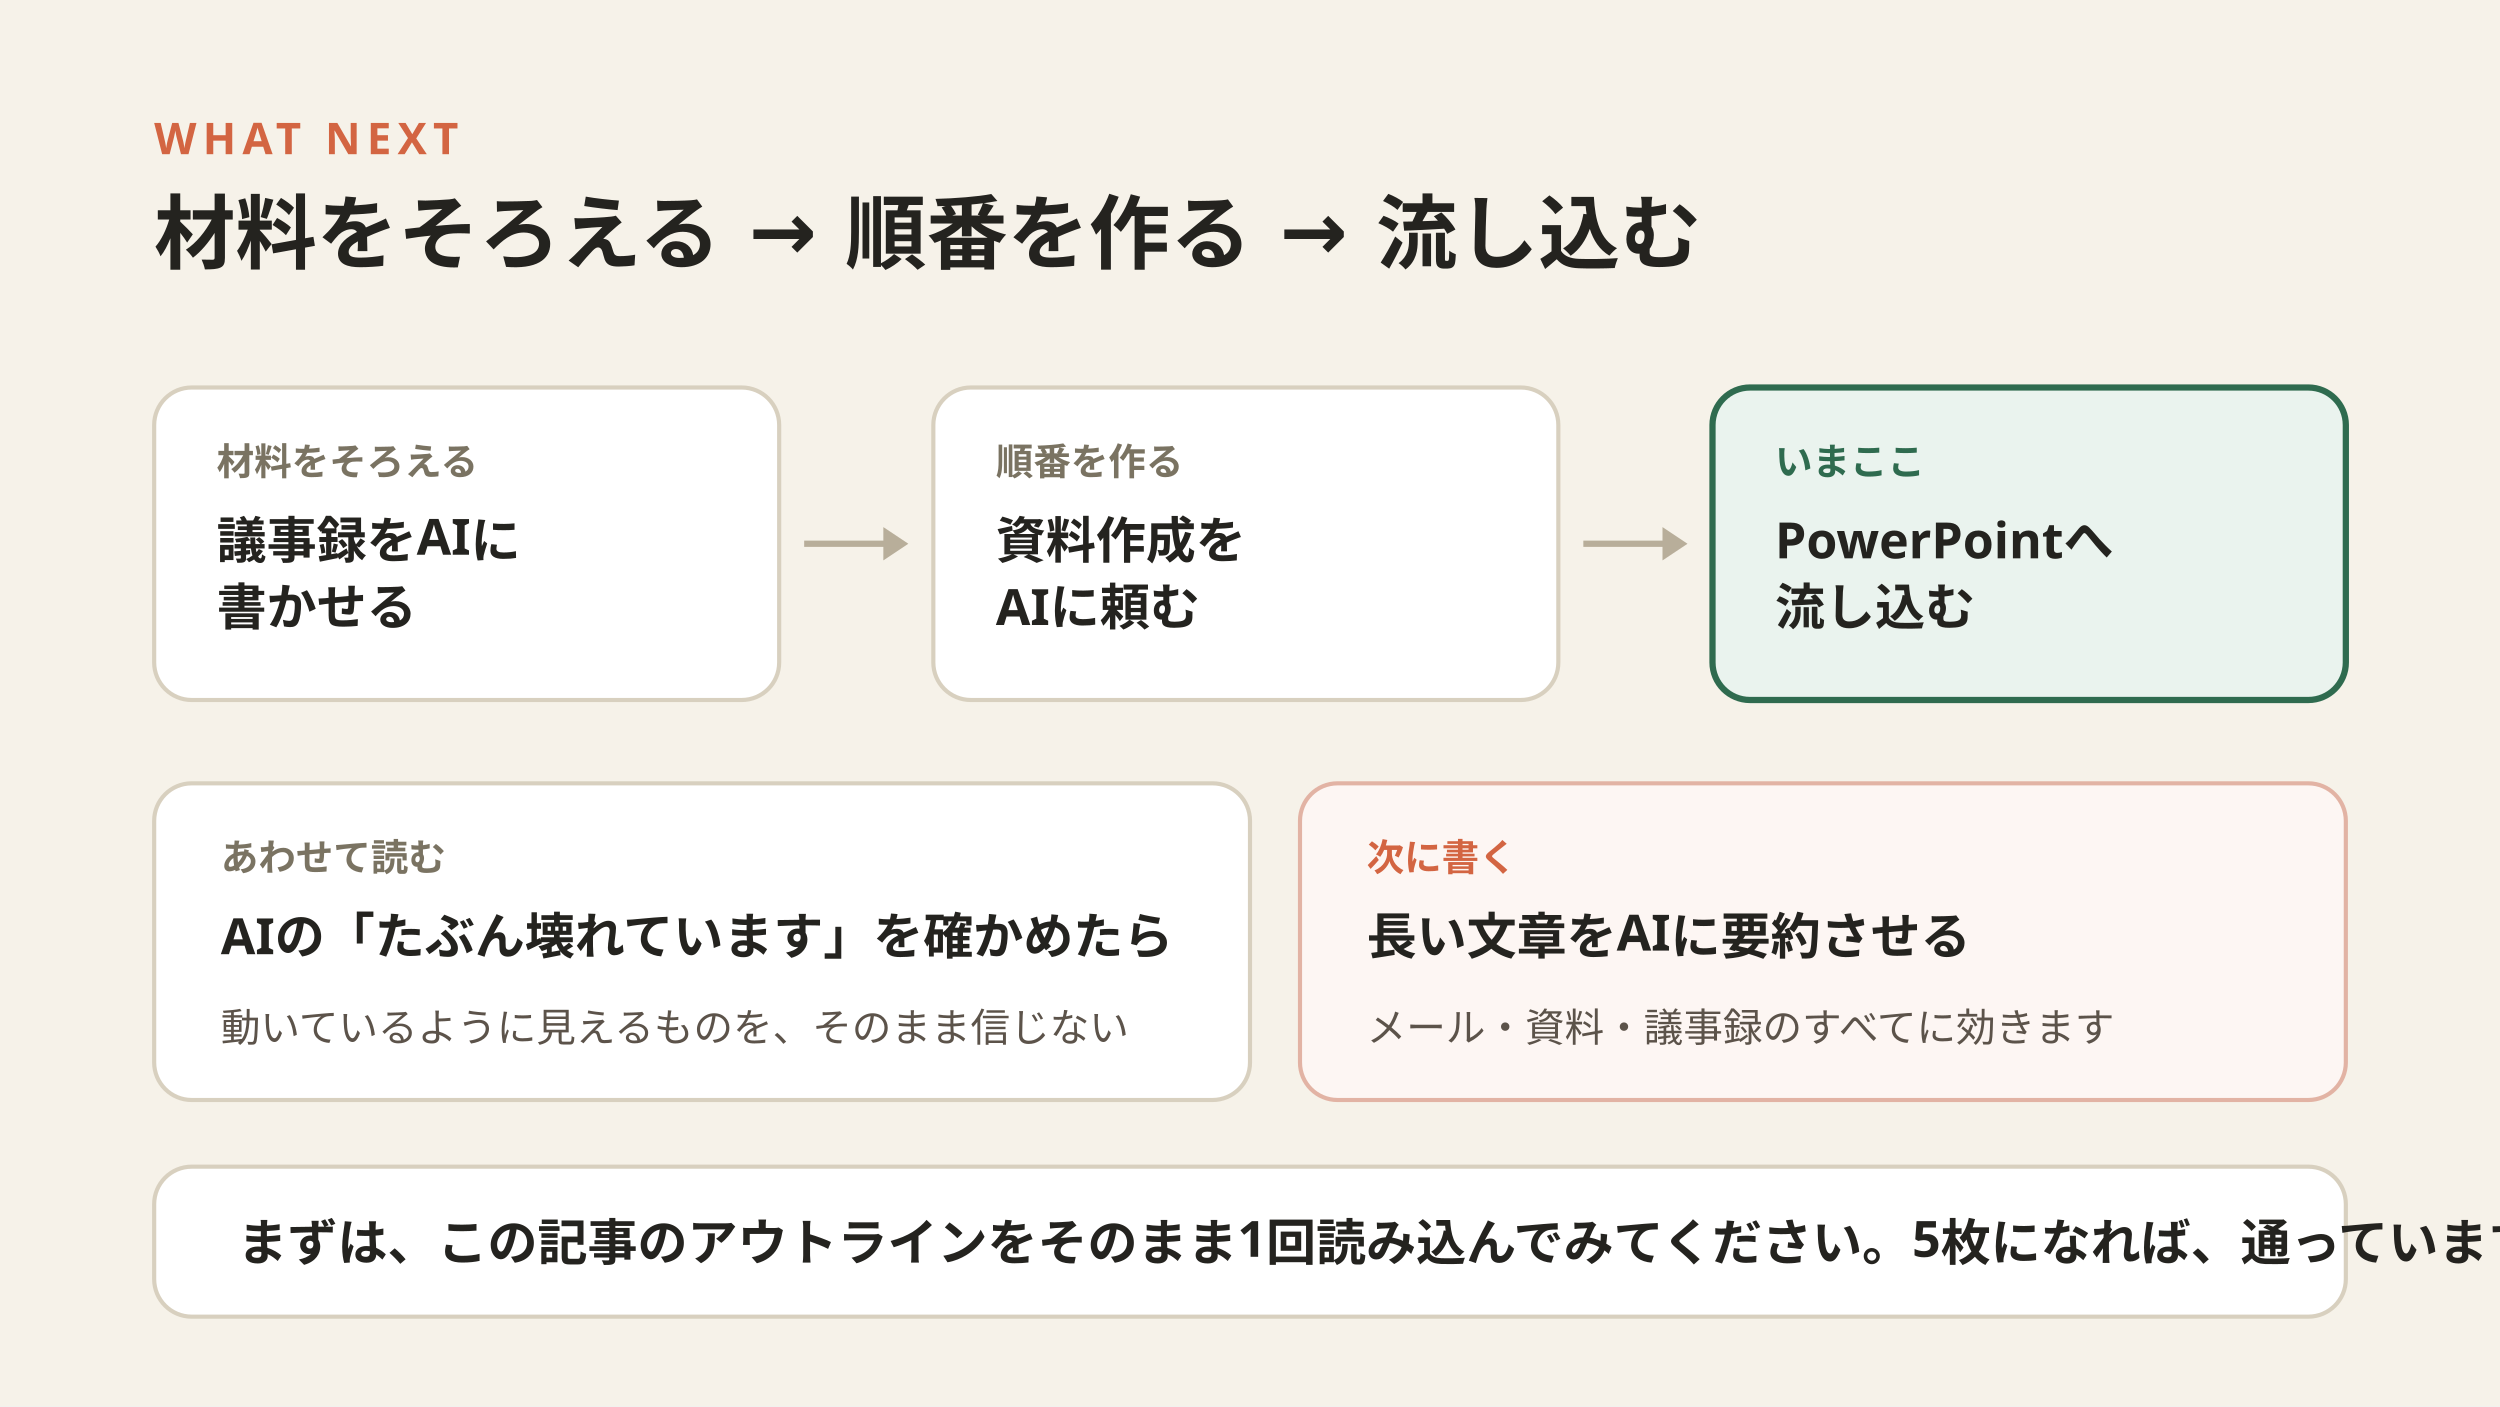
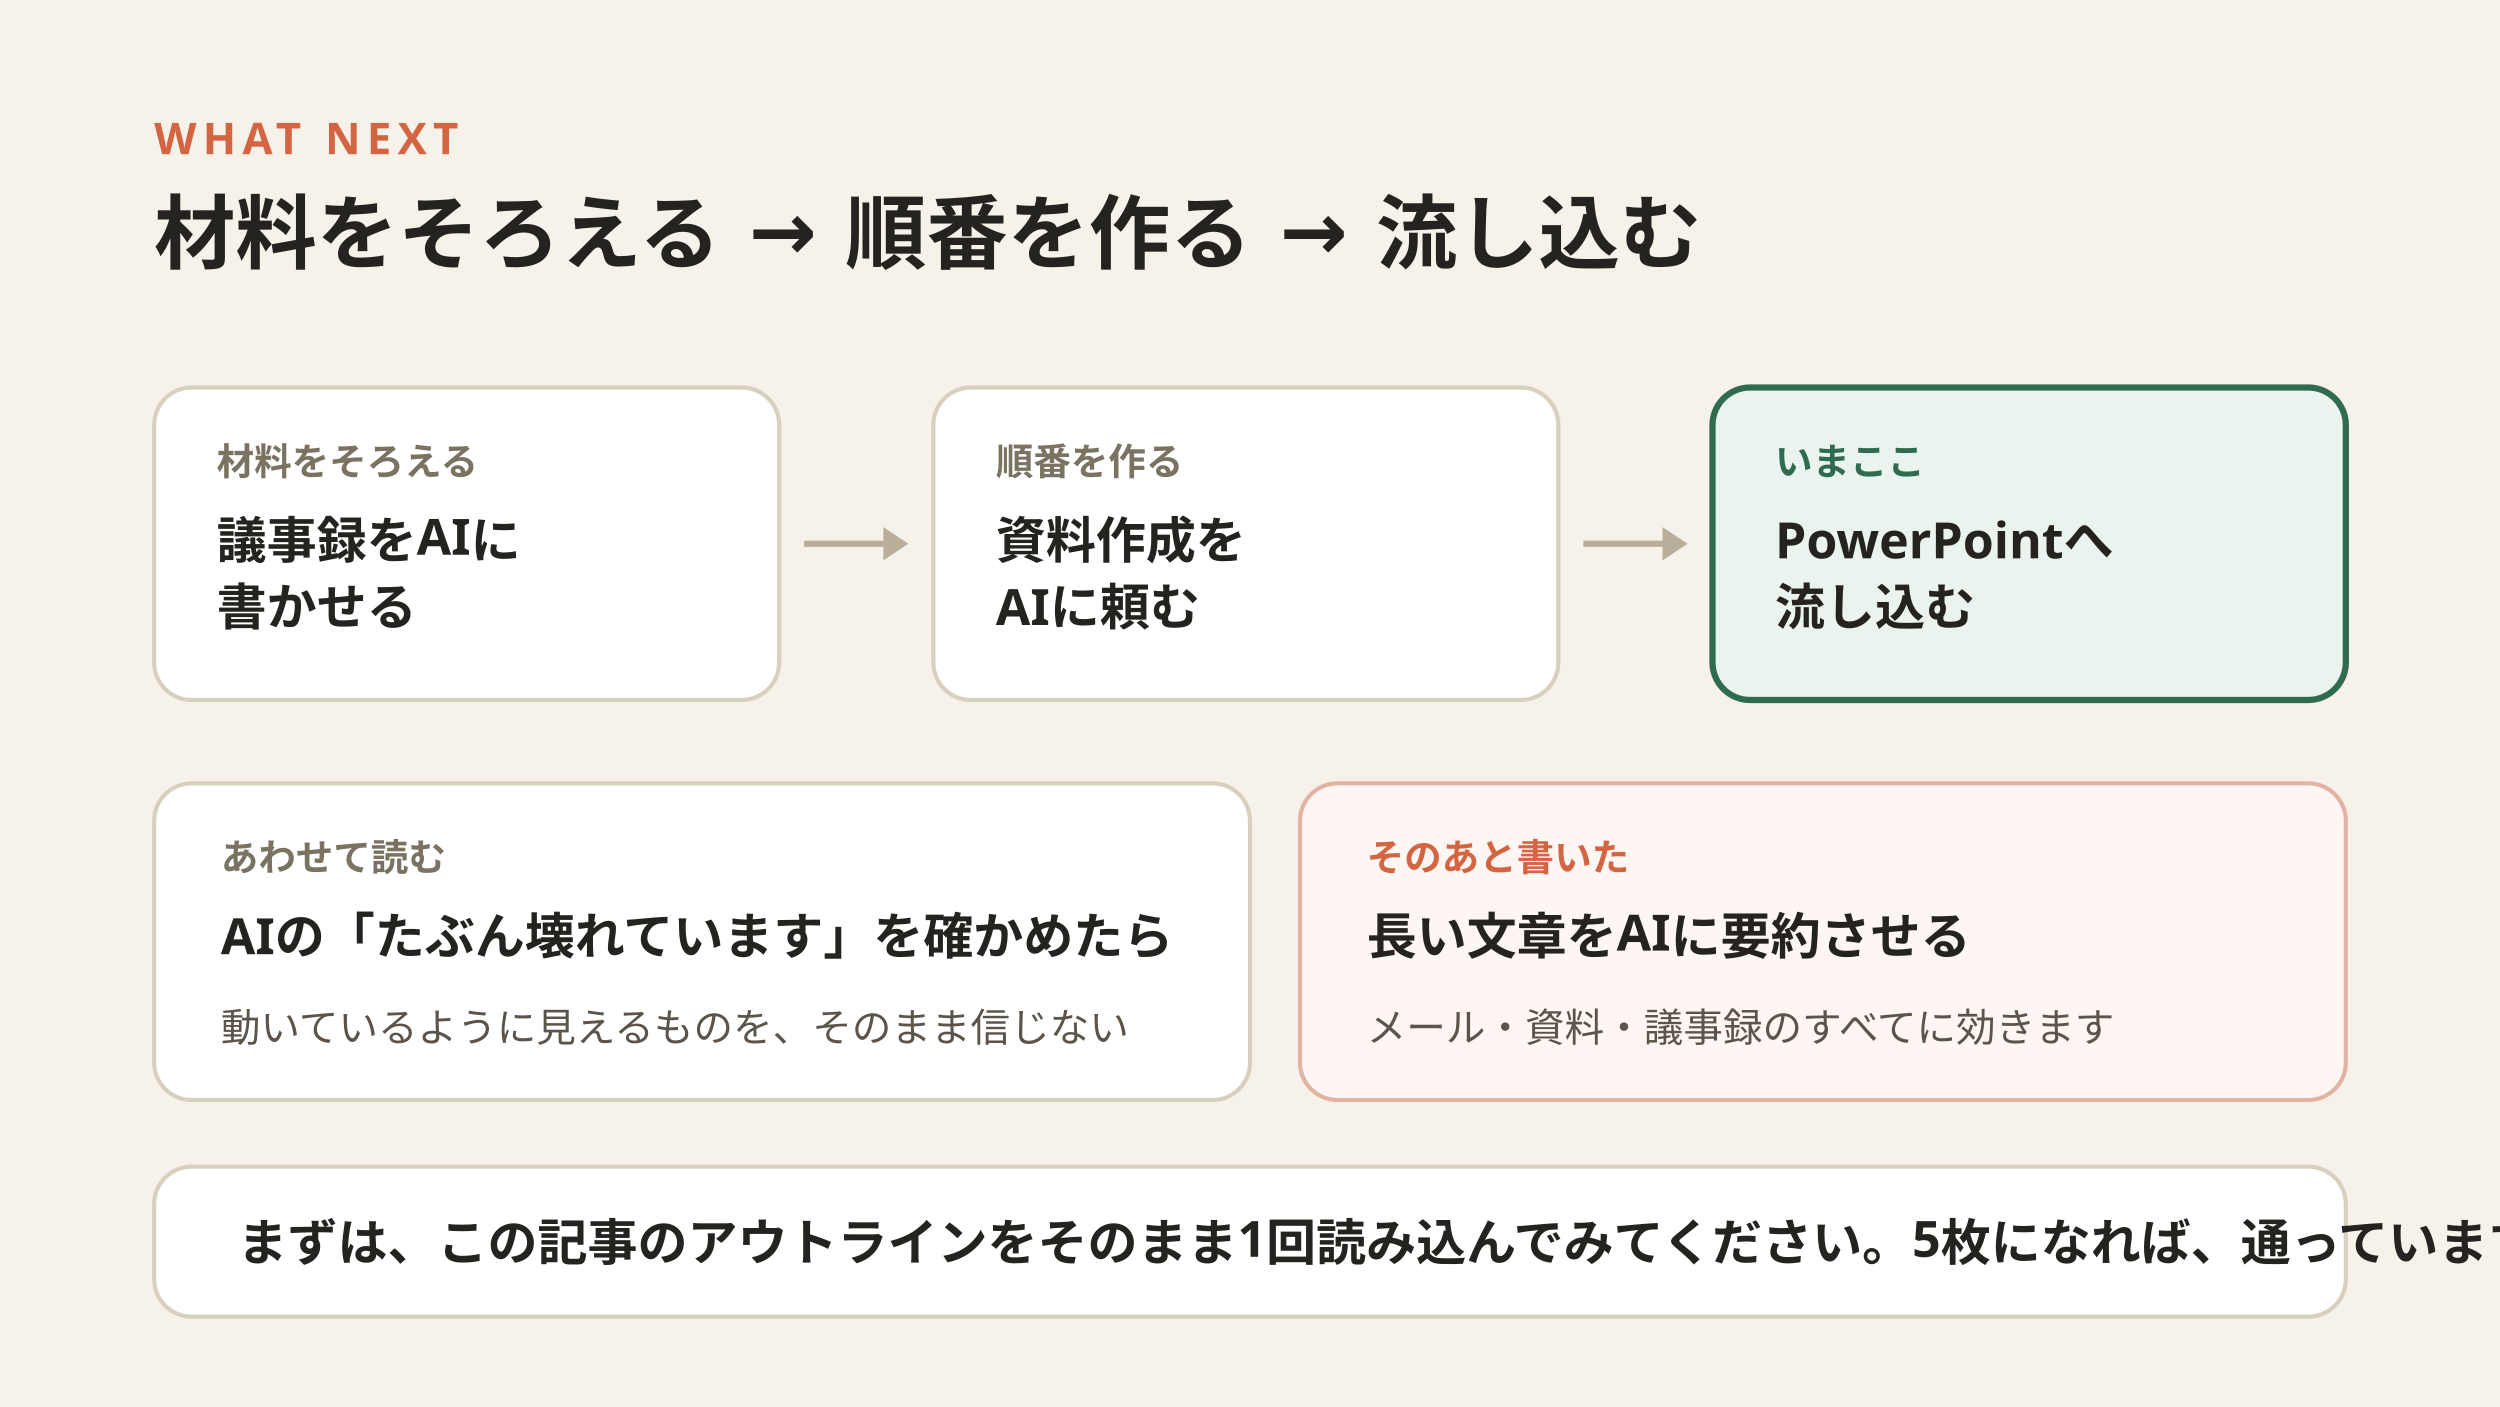
<svg xmlns="http://www.w3.org/2000/svg" width="1200" height="675" viewBox="0 0 1200 675" role="img" aria-labelledby="title desc">
  <rect width="1200" height="675" fill="#f6f2e9" />
  <text x="74" y="74" fill="#d36542" font-family="sans-serif" font-size="21" font-weight="700" letter-spacing="3">WHAT NEXT</text>
  <text x="74" y="126" fill="#24231f" font-family="sans-serif" font-size="39" font-weight="700">材料をそろえる → 順番を作る → 流し込む</text>
  <g font-family="sans-serif">
    <rect x="74" y="186" width="300" height="150" rx="18" fill="#fff" stroke="#d8d0bf" stroke-width="2" />
    <text x="104" y="228" fill="#7a7362" font-size="18" font-weight="700">材料をそろえる</text>
    <text x="104" y="268" fill="#24231f" font-size="24" font-weight="700">議事録をAIに</text>
    <text x="104" y="300" fill="#24231f" font-size="24" font-weight="700">書かせる</text>
    <path d="M386 261 L432 261" stroke="#b8ae9a" stroke-width="3" fill="none" />
    <path d="M424 253 L436 261 L424 269 Z" fill="#b8ae9a" />
    <rect x="448" y="186" width="300" height="150" rx="18" fill="#fff" stroke="#d8d0bf" stroke-width="2" />
    <text x="478" y="228" fill="#7a7362" font-size="18" font-weight="700">順番を作る</text>
    <text x="478" y="268" fill="#24231f" font-size="24" font-weight="700">資料作成を</text>
    <text x="478" y="300" fill="#24231f" font-size="24" font-weight="700">AIに頼む</text>
    <path d="M760 261 L806 261" stroke="#b8ae9a" stroke-width="3" fill="none" />
    <path d="M798 253 L810 261 L798 269 Z" fill="#b8ae9a" />
    <rect x="822" y="186" width="304" height="150" rx="18" fill="#eaf3ee" stroke="#2f6b4f" stroke-width="3" />
    <text x="852" y="228" fill="#2f6b4f" font-size="18" font-weight="700">いまここ</text>
    <text x="852" y="268" fill="#24231f" font-size="24" font-weight="700">PowerPointへ</text>
    <text x="852" y="300" fill="#24231f" font-size="24" font-weight="700">流し込む</text>
    <rect x="74" y="376" width="526" height="152" rx="18" fill="#fff" stroke="#d8d0bf" stroke-width="2" />
    <text x="106" y="418" fill="#7a7362" font-size="18" font-weight="700">あわせて読む</text>
    <text x="106" y="458" fill="#24231f" font-size="24" font-weight="700">AIの「たぶん壊れています」を確かめたら</text>
    <text x="106" y="500" fill="#5c534a" font-size="19">動いているように見えるものを、そのまま信じない</text>
    <rect x="624" y="376" width="502" height="152" rx="18" fill="#fdf6f3" stroke="#e2b3a4" stroke-width="2" />
-     <text x="656" y="418" fill="#d36542" font-size="18" font-weight="700">次に書く</text>
+     <text x="656" y="418" fill="#d36542" font-size="18" font-weight="700">そのあと書いた</text>
    <text x="656" y="458" fill="#24231f" font-size="24" font-weight="700">長い文章をAIに要約させる</text>
    <text x="656" y="500" fill="#5c534a" font-size="19">メール・資料・議事録のすべてに効きます</text>
    <rect x="74" y="560" width="1052" height="72" rx="18" fill="#fff" stroke="#d8d0bf" stroke-width="2" />
    <text x="114" y="605" fill="#24231f" font-size="24" font-weight="700">まずは、この記事のアウトラインをそのまま1回読み込んでみてください。5枚になれば、通っています。</text>
  </g>
</svg>
